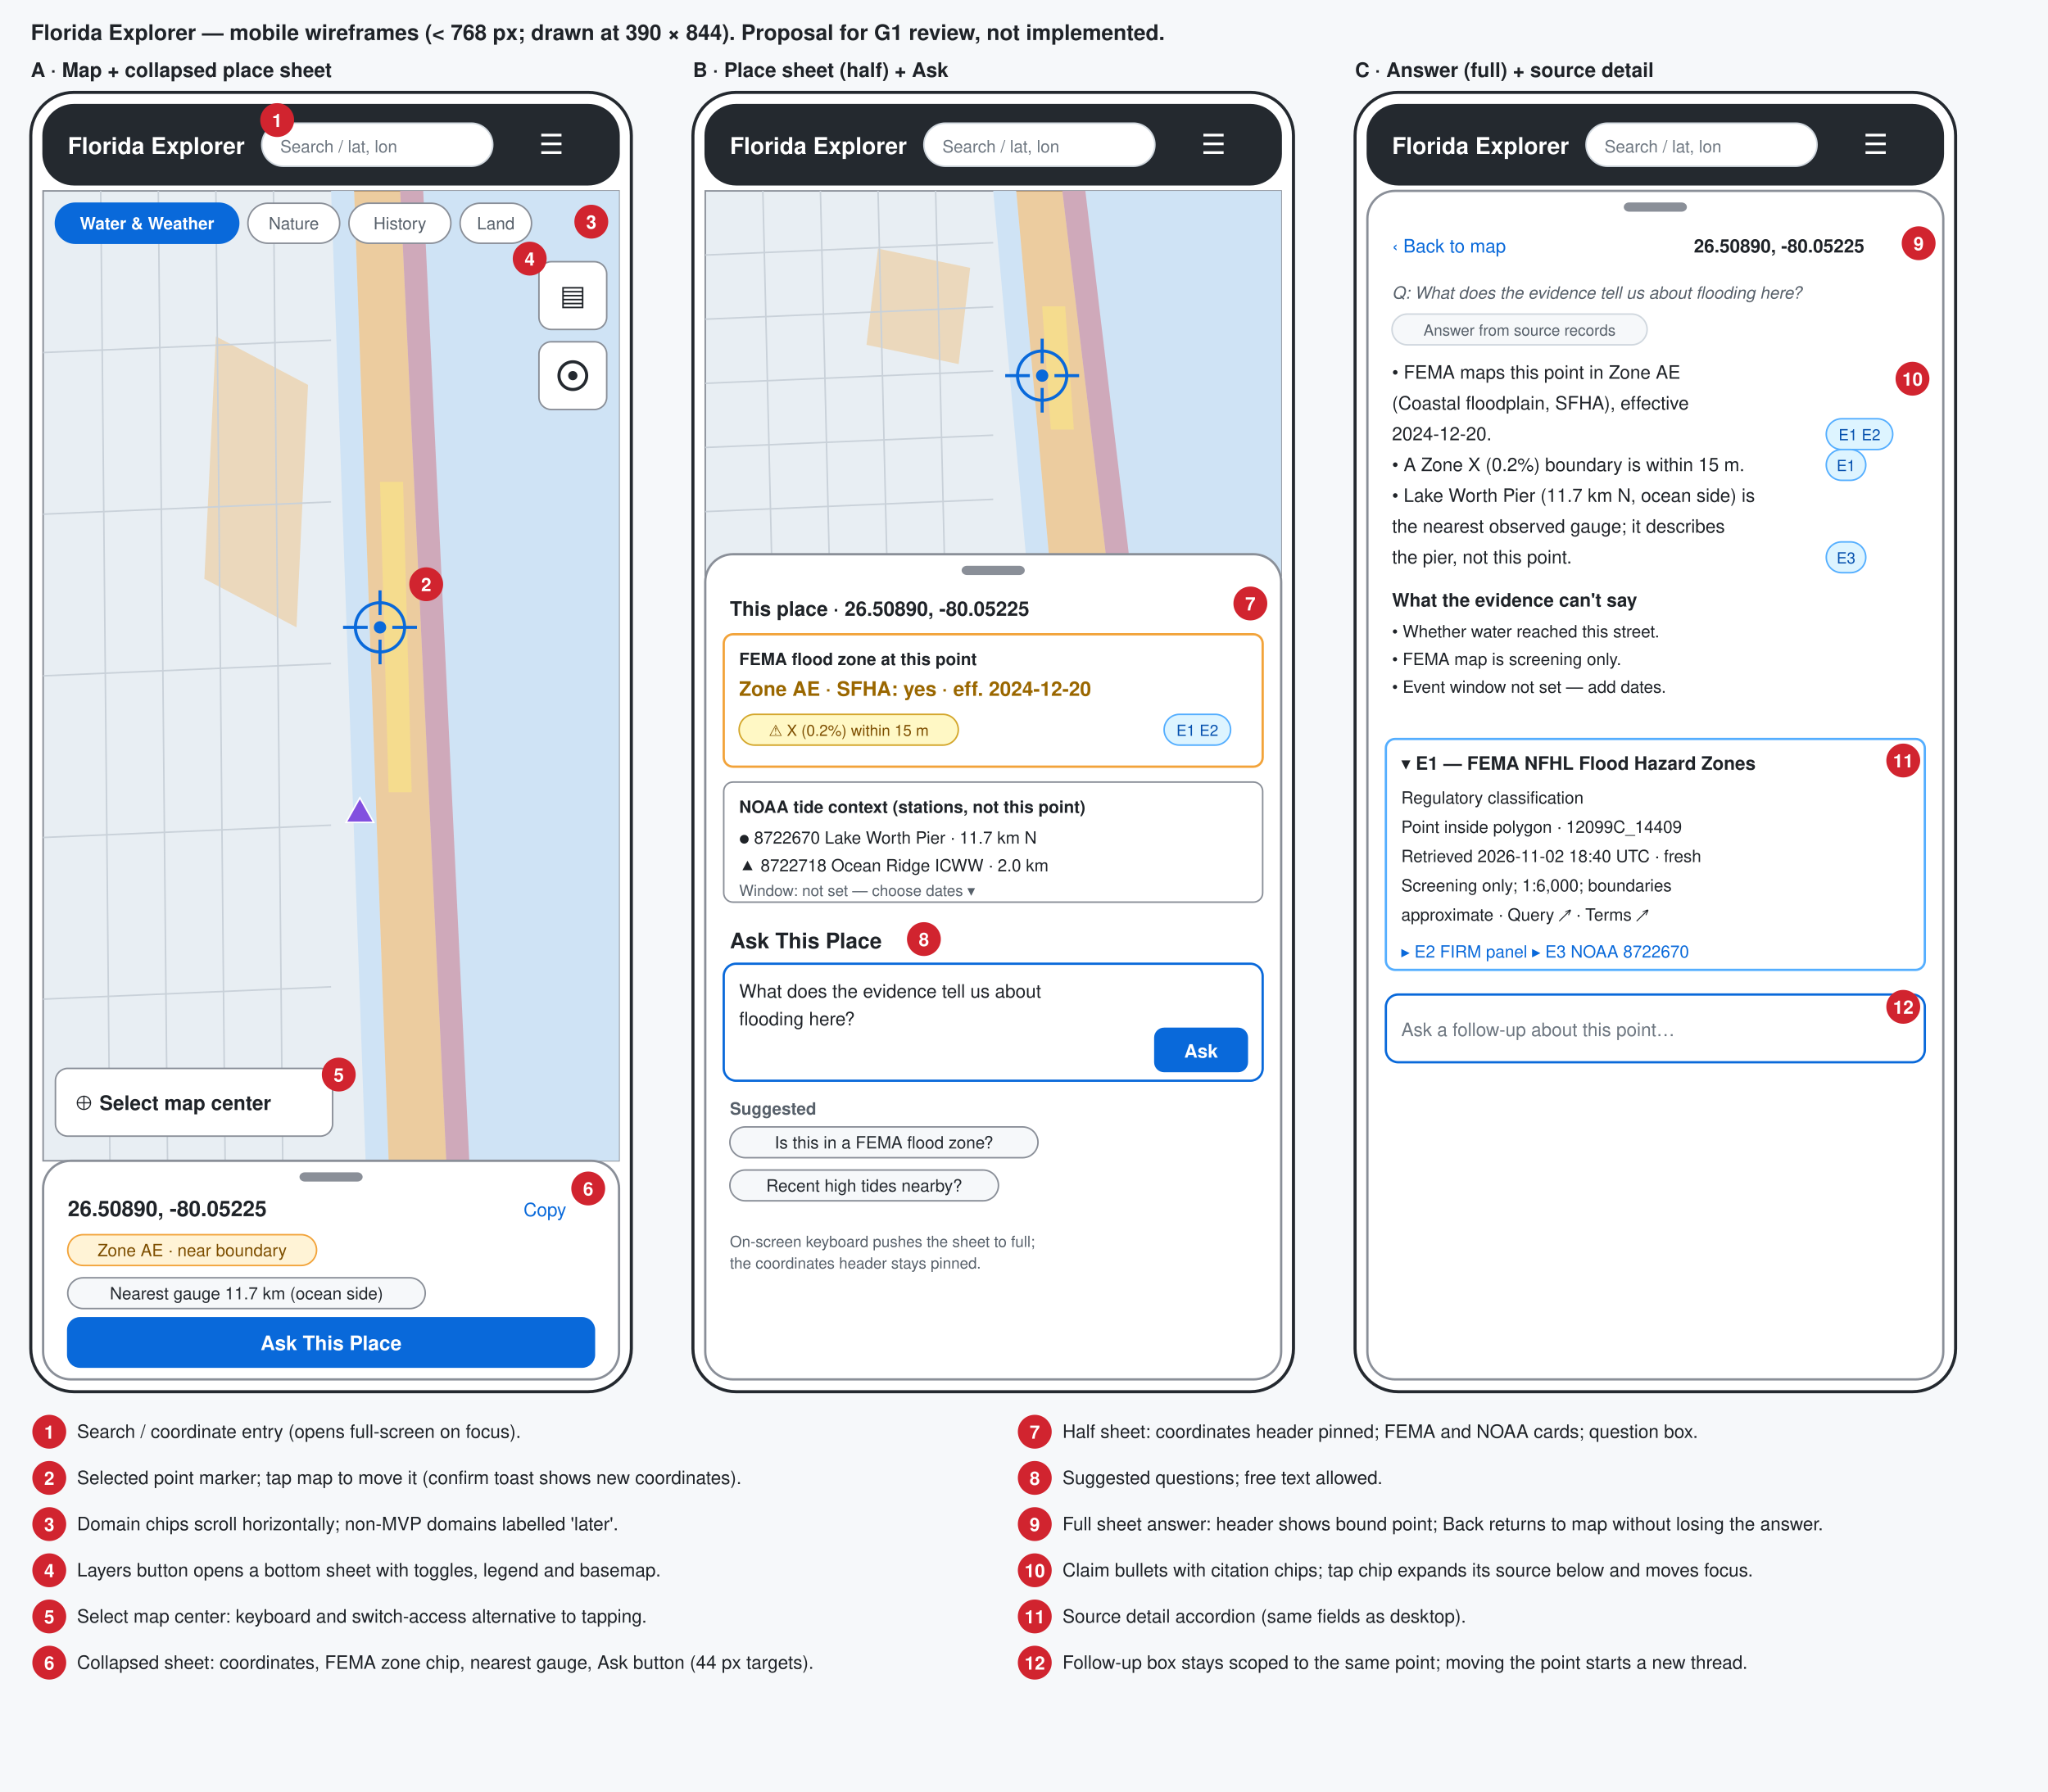
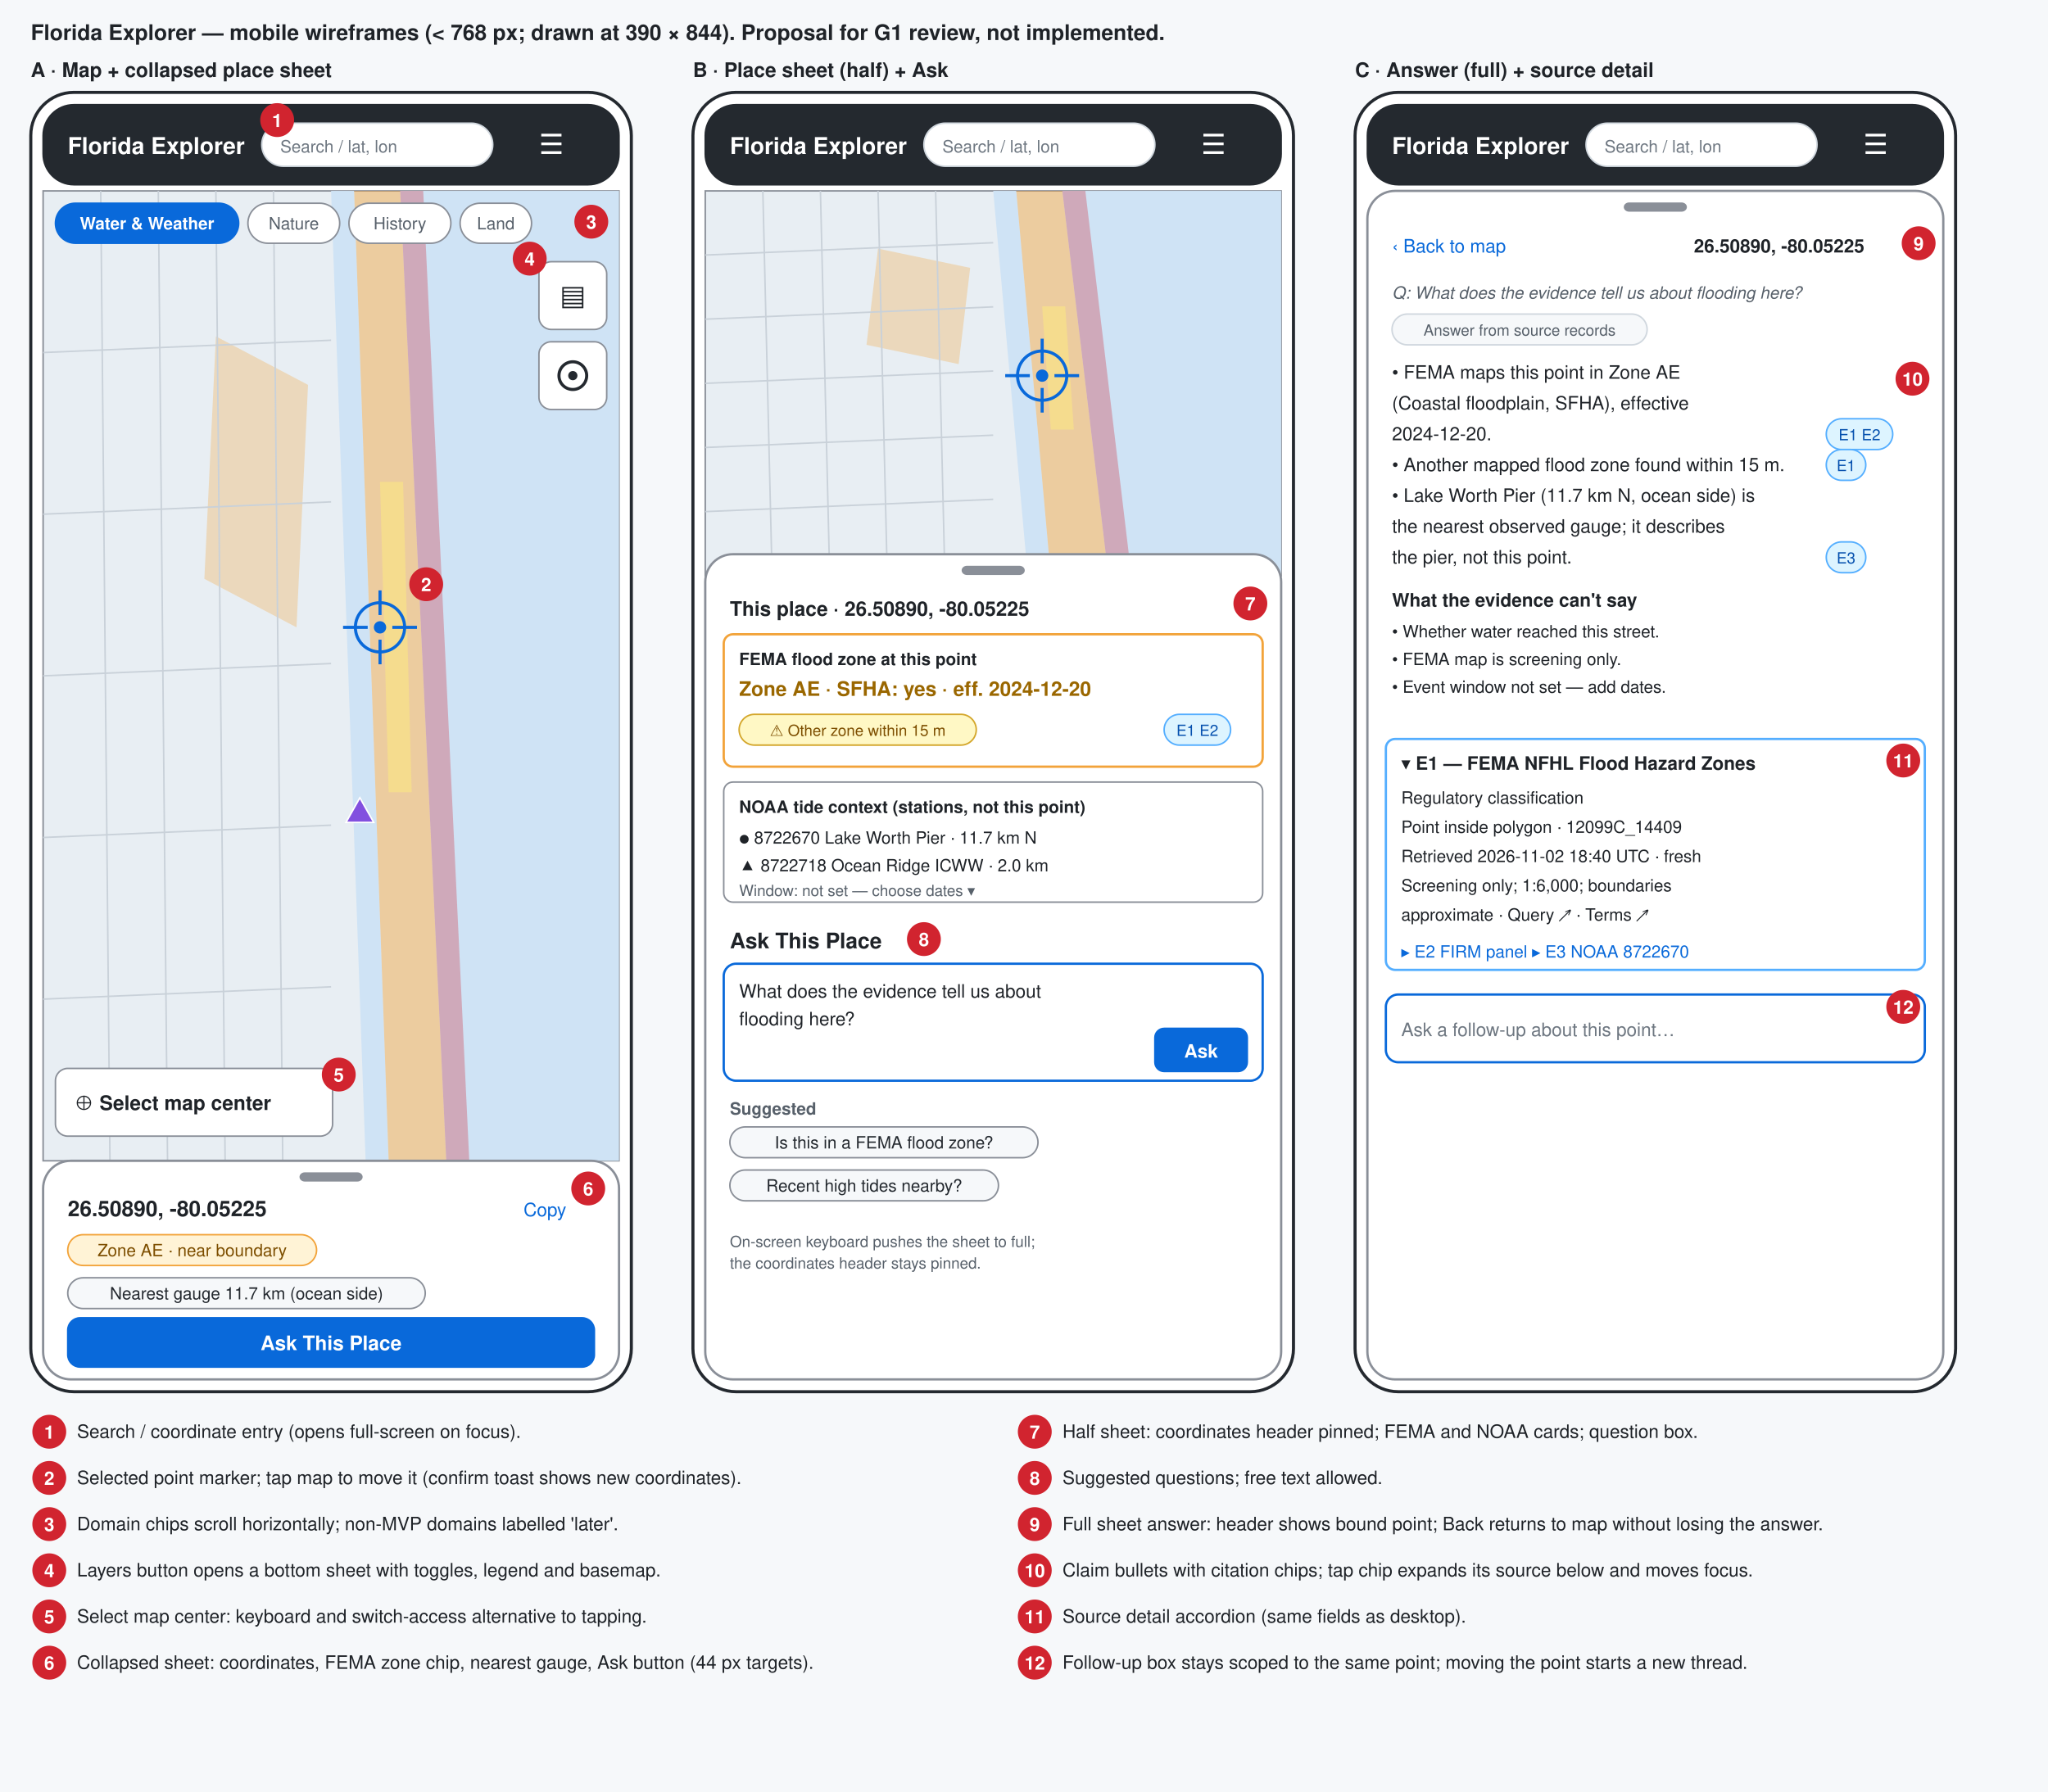
<svg xmlns="http://www.w3.org/2000/svg" width="1330" height="1164" viewBox="0 0 1330 1164" font-family="Helvetica, Arial, sans-serif">
  <rect width="100%" height="100%" fill="#f6f8fa" />
  <text x="20" y="26" font-size="14" font-weight="bold" fill="#1f2328" text-anchor="start">Florida Explorer — mobile wireframes (&lt; 768 px; drawn at 390 × 844). Proposal for G1 review, not implemented.</text>
  <text x="20" y="50" font-size="13" font-weight="bold" fill="#1f2328" text-anchor="start">A · Map + collapsed place sheet</text>
  <rect x="20" y="60" width="390" height="844" rx="28" fill="#fff" stroke="#24292f" stroke-width="2" />
  <rect x="28" y="68" width="374" height="52" rx="20" fill="#24292f" stroke="#24292f" stroke-width="1" />
  <text x="44" y="100" font-size="15" font-weight="bold" fill="#fff" text-anchor="start">Florida Explorer</text>
  <text x="350" y="100" font-size="18" font-weight="normal" fill="#fff" text-anchor="start">☰</text>
  <rect x="170" y="80" width="150" height="28" rx="14" fill="#fff" stroke="#d0d7de" stroke-width="1" />
  <text x="182" y="99" font-size="11" font-weight="normal" fill="#6e7781" text-anchor="start">Search / lat, lon</text>
  <circle cx="180" cy="78" r="11" fill="#d1242f" stroke="none" stroke-width="1" />
  <text x="180" y="82.5" font-size="12" font-weight="bold" fill="#fff" text-anchor="middle">1</text>
  <rect x="28" y="124" width="374" height="630" rx="0" fill="#e8eef3" stroke="#8a8f98" stroke-width="1" />
  <polygon points="259.88,124 402,124 402,754 289.8,754" fill="#cfe3f5" stroke="none" fill-opacity="1" />
  <polygon points="215.0,124 229.96,124 252.4,754 237.44,754" fill="#cfe3f5" stroke="none" fill-opacity="1" />
  <polygon points="229.96,124 259.88,124 289.8,754 252.4,754" fill="#f2a33a" stroke="none" fill-opacity="0.45" />
  <polygon points="246.79,313.0 261.75,313.0 267.36,514.6 252.4,514.6" fill="#f7e08a" stroke="none" fill-opacity="0.8" />
  <polygon points="259.88,124 274.84,124 304.76,754 289.8,754" fill="#d1242f" stroke="none" fill-opacity="0.3" />
  <polygon points="140.2,218.5 200.04,250.0 192.56,407.5 132.72,376.0" fill="#f2a33a" stroke="none" fill-opacity="0.3" />
  <line x1="28" y1="229.0" x2="215.0" y2="221.0" stroke="#c9d1d9" stroke-width="1" />
  <line x1="28" y1="334.0" x2="215.0" y2="326.0" stroke="#c9d1d9" stroke-width="1" />
  <line x1="28" y1="439.0" x2="215.0" y2="431.0" stroke="#c9d1d9" stroke-width="1" />
  <line x1="28" y1="544.0" x2="215.0" y2="536.0" stroke="#c9d1d9" stroke-width="1" />
  <line x1="28" y1="649.0" x2="215.0" y2="641.0" stroke="#c9d1d9" stroke-width="1" />
  <line x1="65.4" y1="124" x2="71.4" y2="754" stroke="#c9d1d9" stroke-width="1" />
  <line x1="102.8" y1="124" x2="108.8" y2="754" stroke="#c9d1d9" stroke-width="1" />
  <line x1="140.2" y1="124" x2="146.2" y2="754" stroke="#c9d1d9" stroke-width="1" />
  <line x1="177.6" y1="124" x2="183.6" y2="754" stroke="#c9d1d9" stroke-width="1" />
  <circle cx="246.79" cy="407.5" r="16" fill="none" stroke="#0969da" stroke-width="2" />
  <line x1="222.79" y1="407.5" x2="238.79" y2="407.5" stroke="#0969da" stroke-width="2" />
  <line x1="254.79" y1="407.5" x2="270.79" y2="407.5" stroke="#0969da" stroke-width="2" />
  <line x1="246.79" y1="383.5" x2="246.79" y2="399.5" stroke="#0969da" stroke-width="2" />
  <line x1="246.79" y1="415.5" x2="246.79" y2="431.5" stroke="#0969da" stroke-width="2" />
  <circle cx="246.79" cy="407.5" r="4" fill="#0969da" stroke="none" stroke-width="1" />
  <circle cx="276.79" cy="379.5" r="11" fill="#d1242f" stroke="none" stroke-width="1" />
  <text x="276.79" y="384.0" font-size="12" font-weight="bold" fill="#fff" text-anchor="middle">2</text>
  <polygon points="233.7,518.2 242.7,534.2 224.7,534.2" fill="#8250df" stroke="#fff" fill-opacity="1" />
  <rect x="36" y="132" width="119.0" height="26" rx="13" fill="#0969da" stroke="#0969da" stroke-width="1" />
  <text x="95.5" y="149" font-size="11" font-weight="bold" fill="#fff" text-anchor="middle">Water &amp; Weather</text>
  <rect x="161.0" y="132" width="59.6" height="26" rx="13" fill="#fff" stroke="#8a8f98" stroke-width="1" />
  <text x="190.8" y="149" font-size="11" font-weight="normal" fill="#57606a" text-anchor="middle">Nature</text>
  <rect x="226.6" y="132" width="66.2" height="26" rx="13" fill="#fff" stroke="#8a8f98" stroke-width="1" />
  <text x="259.7" y="149" font-size="11" font-weight="normal" fill="#57606a" text-anchor="middle">History</text>
  <rect x="298.8" y="132" width="46.4" height="26" rx="13" fill="#fff" stroke="#8a8f98" stroke-width="1" />
  <text x="322" y="149" font-size="11" font-weight="normal" fill="#57606a" text-anchor="middle">Land</text>
  <circle cx="384" cy="144" r="11" fill="#d1242f" stroke="none" stroke-width="1" />
  <text x="384" y="148.5" font-size="12" font-weight="bold" fill="#fff" text-anchor="middle">3</text>
  <rect x="350" y="170" width="44" height="44" rx="8" fill="#fff" stroke="#8a8f98" stroke-width="1" />
  <text x="372" y="198" font-size="18" font-weight="normal" fill="#1f2328" text-anchor="middle">▤</text>
  <circle cx="344" cy="168" r="11" fill="#d1242f" stroke="none" stroke-width="1" />
  <text x="344" y="172.5" font-size="12" font-weight="bold" fill="#fff" text-anchor="middle">4</text>
  <rect x="350" y="222" width="44" height="44" rx="8" fill="#fff" stroke="#8a8f98" stroke-width="1" />
  <circle cx="372" cy="244" r="9" fill="none" stroke="#24292f" stroke-width="2" />
  <circle cx="372" cy="244" r="3" fill="#24292f" stroke="none" stroke-width="1" />
  <rect x="36" y="694" width="180" height="44" rx="8" fill="#fff" stroke="#8a8f98" stroke-width="1" />
  <text x="48" y="721" font-size="13" font-weight="bold" fill="#1f2328" text-anchor="start">⊕ Select map center</text>
  <circle cx="220" cy="698" r="11" fill="#d1242f" stroke="none" stroke-width="1" />
  <text x="220" y="702.5" font-size="12" font-weight="bold" fill="#fff" text-anchor="middle">5</text>
  <rect x="28" y="754" width="374" height="142" rx="18" fill="#fff" stroke="#8a8f98" stroke-width="1.5" />
  <rect x="195.0" y="762" width="40" height="5" rx="3" fill="#8a8f98" stroke="#8a8f98" stroke-width="1" />
  <text x="44" y="790" font-size="14" font-weight="bold" fill="#1f2328" text-anchor="start">26.50890, -80.05225</text>
  <text x="340" y="790" font-size="12" font-weight="normal" fill="#0969da" text-anchor="start">Copy</text>
  <rect x="44" y="802" width="161.583" height="20" rx="10" fill="#fff3d6" stroke="#f2a33a" stroke-width="1" />
  <text x="124.792" y="816" font-size="11" font-weight="normal" fill="#7d4e00" text-anchor="middle">Zone AE · near boundary</text>
  <rect x="44" y="830" width="232.167" height="20" rx="10" fill="#f6f8fa" stroke="#8a8f98" stroke-width="1" />
  <text x="160.083" y="844" font-size="11" font-weight="normal" fill="#24292f" text-anchor="middle">Nearest gauge 11.7 km (ocean side)</text>
  <rect x="44" y="856" width="342" height="32" rx="8" fill="#0969da" stroke="#0969da" stroke-width="1" />
  <text x="215.0" y="877" font-size="13" font-weight="bold" fill="#fff" text-anchor="middle">Ask This Place</text>
  <circle cx="382" cy="772" r="11" fill="#d1242f" stroke="none" stroke-width="1" />
  <text x="382" y="776.5" font-size="12" font-weight="bold" fill="#fff" text-anchor="middle">6</text>
  <text x="450" y="50" font-size="13" font-weight="bold" fill="#1f2328" text-anchor="start">B · Place sheet (half) + Ask</text>
  <rect x="450" y="60" width="390" height="844" rx="28" fill="#fff" stroke="#24292f" stroke-width="2" />
  <rect x="458" y="68" width="374" height="52" rx="20" fill="#24292f" stroke="#24292f" stroke-width="1" />
  <text x="474" y="100" font-size="15" font-weight="bold" fill="#fff" text-anchor="start">Florida Explorer</text>
  <text x="780" y="100" font-size="18" font-weight="normal" fill="#fff" text-anchor="start">☰</text>
  <rect x="600" y="80" width="150" height="28" rx="14" fill="#fff" stroke="#d0d7de" stroke-width="1" />
  <text x="612" y="99" font-size="11" font-weight="normal" fill="#6e7781" text-anchor="start">Search / lat, lon</text>
  <rect x="458" y="124" width="374" height="250" rx="0" fill="#e8eef3" stroke="#8a8f98" stroke-width="1" />
  <polygon points="689.88,124 832,124 832,374 719.8,374" fill="#cfe3f5" stroke="none" fill-opacity="1" />
  <polygon points="645.0,124 659.96,124 682.4,374 667.44,374" fill="#cfe3f5" stroke="none" fill-opacity="1" />
  <polygon points="659.96,124 689.88,124 719.8,374 682.4,374" fill="#f2a33a" stroke="none" fill-opacity="0.45" />
  <polygon points="676.79,199.0 691.75,199.0 697.36,279.0 682.4,279.0" fill="#f7e08a" stroke="none" fill-opacity="0.8" />
  <polygon points="689.88,124 704.84,124 734.76,374 719.8,374" fill="#d1242f" stroke="none" fill-opacity="0.3" />
  <polygon points="570.2,161.5 630.04,174.0 622.56,236.5 562.72,224.0" fill="#f2a33a" stroke="none" fill-opacity="0.3" />
  <line x1="458" y1="165.667" x2="645.0" y2="157.667" stroke="#c9d1d9" stroke-width="1" />
  <line x1="458" y1="207.333" x2="645.0" y2="199.333" stroke="#c9d1d9" stroke-width="1" />
  <line x1="458" y1="249.0" x2="645.0" y2="241.0" stroke="#c9d1d9" stroke-width="1" />
  <line x1="458" y1="290.667" x2="645.0" y2="282.667" stroke="#c9d1d9" stroke-width="1" />
  <line x1="458" y1="332.333" x2="645.0" y2="324.333" stroke="#c9d1d9" stroke-width="1" />
  <line x1="495.4" y1="124" x2="501.4" y2="374" stroke="#c9d1d9" stroke-width="1" />
  <line x1="532.8" y1="124" x2="538.8" y2="374" stroke="#c9d1d9" stroke-width="1" />
  <line x1="570.2" y1="124" x2="576.2" y2="374" stroke="#c9d1d9" stroke-width="1" />
  <line x1="607.6" y1="124" x2="613.6" y2="374" stroke="#c9d1d9" stroke-width="1" />
  <circle cx="676.79" cy="244" r="16" fill="none" stroke="#0969da" stroke-width="2" />
  <line x1="652.79" y1="244" x2="668.79" y2="244" stroke="#0969da" stroke-width="2" />
  <line x1="684.79" y1="244" x2="700.79" y2="244" stroke="#0969da" stroke-width="2" />
  <line x1="676.79" y1="220" x2="676.79" y2="236" stroke="#0969da" stroke-width="2" />
  <line x1="676.79" y1="252" x2="676.79" y2="268" stroke="#0969da" stroke-width="2" />
  <circle cx="676.79" cy="244" r="4" fill="#0969da" stroke="none" stroke-width="1" />
  <rect x="458" y="360" width="374" height="536" rx="18" fill="#fff" stroke="#8a8f98" stroke-width="1.5" />
  <rect x="625.0" y="368" width="40" height="5" rx="3" fill="#8a8f98" stroke="#8a8f98" stroke-width="1" />
  <text x="474" y="400" font-size="13" font-weight="bold" fill="#1f2328" text-anchor="start">This place · 26.50890, -80.05225</text>
  <circle cx="812" cy="392" r="11" fill="#d1242f" stroke="none" stroke-width="1" />
  <text x="812" y="396.5" font-size="12" font-weight="bold" fill="#fff" text-anchor="middle">7</text>
  <rect x="470" y="412" width="350" height="86" rx="6" fill="#fff" stroke="#f2a33a" stroke-width="1.5" />
  <text x="480" y="432" font-size="11" font-weight="bold" fill="#1f2328" text-anchor="start">FEMA flood zone at this point</text>
  <text x="480" y="452" font-size="13" font-weight="bold" fill="#9a6700" text-anchor="start">Zone AE · SFHA: yes · eff. 2024-12-20</text>
-   <rect x="480" y="464" width="142.333" height="20" rx="10" fill="#fff8c5" stroke="#d4a72c" stroke-width="1" />
-   <text x="551.167" y="478" font-size="10" font-weight="normal" fill="#7d4e00" text-anchor="middle">⚠ X (0.2%) within 15 m</text>
+   <rect x="480" y="464" width="154.0" height="20" rx="10" fill="#fff8c5" stroke="#d4a72c" stroke-width="1" />
+   <text x="557.0" y="478" font-size="10" font-weight="normal" fill="#7d4e00" text-anchor="middle">⚠ Other zone within 15 m</text>
  <rect x="756" y="464" width="43.167" height="20" rx="10" fill="#ddf4ff" stroke="#54aeff" stroke-width="1" />
  <text x="777.583" y="478" font-size="10" font-weight="normal" fill="#0550ae" text-anchor="middle">E1 E2</text>
  <rect x="470" y="508" width="350" height="78" rx="6" fill="#fff" stroke="#8a8f98" stroke-width="1" />
  <text x="480" y="528" font-size="11" font-weight="bold" fill="#1f2328" text-anchor="start">NOAA tide context (stations, not this point)</text>
  <text x="480" y="548" font-size="11" font-weight="normal" fill="#1f2328" text-anchor="start">● 8722670 Lake Worth Pier · 11.7 km N</text>
  <text x="480" y="566" font-size="11" font-weight="normal" fill="#1f2328" text-anchor="start">▲ 8722718 Ocean Ridge ICWW · 2.0 km</text>
  <text x="480" y="582" font-size="10" font-weight="normal" fill="#57606a" text-anchor="start">Window: not set — choose dates ▾</text>
  <text x="474" y="616" font-size="14" font-weight="bold" fill="#1f2328" text-anchor="start">Ask This Place</text>
  <circle cx="600" cy="610" r="11" fill="#d1242f" stroke="none" stroke-width="1" />
  <text x="600" y="614.5" font-size="12" font-weight="bold" fill="#fff" text-anchor="middle">8</text>
  <rect x="470" y="626" width="350" height="76" rx="8" fill="#fff" stroke="#0969da" stroke-width="1.5" />
  <text x="480" y="648" font-size="12" font-weight="normal" fill="#1f2328" text-anchor="start">What does the evidence tell us about</text>
  <text x="480" y="666" font-size="12" font-weight="normal" fill="#1f2328" text-anchor="start">flooding here?</text>
  <rect x="750" y="668" width="60" height="28" rx="6" fill="#0969da" stroke="#0969da" stroke-width="1" />
  <text x="780" y="687" font-size="12" font-weight="bold" fill="#fff" text-anchor="middle">Ask</text>
  <text x="474" y="724" font-size="11" font-weight="bold" fill="#57606a" text-anchor="start">Suggested</text>
  <rect x="474" y="732" width="200.083" height="20" rx="10" fill="#f6f8fa" stroke="#8a8f98" stroke-width="1" />
  <text x="574.042" y="746" font-size="11" font-weight="normal" fill="#24292f" text-anchor="middle">Is this in a FEMA flood zone?</text>
  <rect x="474" y="760" width="174.417" height="20" rx="10" fill="#f6f8fa" stroke="#8a8f98" stroke-width="1" />
  <text x="561.208" y="774" font-size="11" font-weight="normal" fill="#24292f" text-anchor="middle">Recent high tides nearby?</text>
  <text x="474" y="810" font-size="10" font-weight="normal" fill="#57606a" text-anchor="start">On-screen keyboard pushes the sheet to full;</text>
  <text x="474" y="824" font-size="10" font-weight="normal" fill="#57606a" text-anchor="start">the coordinates header stays pinned.</text>
  <text x="880" y="50" font-size="13" font-weight="bold" fill="#1f2328" text-anchor="start">C · Answer (full) + source detail</text>
  <rect x="880" y="60" width="390" height="844" rx="28" fill="#fff" stroke="#24292f" stroke-width="2" />
  <rect x="888" y="68" width="374" height="52" rx="20" fill="#24292f" stroke="#24292f" stroke-width="1" />
  <text x="904" y="100" font-size="15" font-weight="bold" fill="#fff" text-anchor="start">Florida Explorer</text>
  <text x="1210" y="100" font-size="18" font-weight="normal" fill="#fff" text-anchor="start">☰</text>
  <rect x="1030" y="80" width="150" height="28" rx="14" fill="#fff" stroke="#d0d7de" stroke-width="1" />
  <text x="1042" y="99" font-size="11" font-weight="normal" fill="#6e7781" text-anchor="start">Search / lat, lon</text>
  <rect x="888" y="124" width="374" height="772" rx="18" fill="#fff" stroke="#8a8f98" stroke-width="1.5" />
  <rect x="1055.0" y="132" width="40" height="5" rx="3" fill="#8a8f98" stroke="#8a8f98" stroke-width="1" />
  <text x="904" y="164" font-size="12" font-weight="normal" fill="#0969da" text-anchor="start">‹ Back to map</text>
  <text x="1100" y="164" font-size="12" font-weight="bold" fill="#1f2328" text-anchor="start">26.50890, -80.05225</text>
  <circle cx="1246" cy="158" r="11" fill="#d1242f" stroke="none" stroke-width="1" />
  <text x="1246" y="162.5" font-size="12" font-weight="bold" fill="#fff" text-anchor="middle">9</text>
  <text x="904" y="194" font-size="11" font-weight="normal" fill="#57606a" text-anchor="start" font-style="italic">Q: What does the evidence tell us about flooding here?</text>
  <rect x="904" y="204" width="165.667" height="20" rx="10" fill="#f6f8fa" stroke="#d0d7de" stroke-width="1" />
  <text x="986.833" y="218" font-size="10" font-weight="normal" fill="#57606a" text-anchor="middle">Answer from source records</text>
  <text x="904" y="246" font-size="12" font-weight="normal" fill="#1f2328" text-anchor="start">• FEMA maps this point in Zone AE</text>
  <text x="904" y="266" font-size="12" font-weight="normal" fill="#1f2328" text-anchor="start">  (Coastal floodplain, SFHA), effective</text>
  <text x="904" y="286" font-size="12" font-weight="normal" fill="#1f2328" text-anchor="start">  2024-12-20.</text>
  <rect x="1186" y="272" width="43.167" height="20" rx="10" fill="#ddf4ff" stroke="#54aeff" stroke-width="1" />
  <text x="1207.583" y="286" font-size="10" font-weight="normal" fill="#0550ae" text-anchor="middle">E1 E2</text>
-   <text x="904" y="306" font-size="12" font-weight="normal" fill="#1f2328" text-anchor="start">• A Zone X (0.2%) boundary is within 15 m.</text>
+   <text x="904" y="306" font-size="12" font-weight="normal" fill="#1f2328" text-anchor="start">• Another mapped flood zone found within 15 m.</text>
  <rect x="1186" y="292" width="25.667" height="20" rx="10" fill="#ddf4ff" stroke="#54aeff" stroke-width="1" />
  <text x="1198.833" y="306" font-size="10" font-weight="normal" fill="#0550ae" text-anchor="middle">E1</text>
  <text x="904" y="326" font-size="12" font-weight="normal" fill="#1f2328" text-anchor="start">• Lake Worth Pier (11.7 km N, ocean side) is</text>
  <text x="904" y="346" font-size="12" font-weight="normal" fill="#1f2328" text-anchor="start">  the nearest observed gauge; it describes</text>
  <text x="904" y="366" font-size="12" font-weight="normal" fill="#1f2328" text-anchor="start">  the pier, not this point.</text>
  <rect x="1186" y="352" width="25.667" height="20" rx="10" fill="#ddf4ff" stroke="#54aeff" stroke-width="1" />
  <text x="1198.833" y="366" font-size="10" font-weight="normal" fill="#0550ae" text-anchor="middle">E3</text>
  <circle cx="1242" cy="246" r="11" fill="#d1242f" stroke="none" stroke-width="1" />
  <text x="1242" y="250.5" font-size="12" font-weight="bold" fill="#fff" text-anchor="middle">10</text>
  <text x="904" y="394" font-size="12" font-weight="bold" fill="#1f2328" text-anchor="start">What the evidence can't say</text>
  <text x="904" y="414" font-size="11" font-weight="normal" fill="#1f2328" text-anchor="start">• Whether water reached this street.</text>
  <text x="904" y="432" font-size="11" font-weight="normal" fill="#1f2328" text-anchor="start">• FEMA map is screening only.</text>
  <text x="904" y="450" font-size="11" font-weight="normal" fill="#1f2328" text-anchor="start">• Event window not set — add dates.</text>
  <rect x="900" y="480" width="350" height="150" rx="6" fill="#fff" stroke="#54aeff" stroke-width="1.5" />
  <circle cx="1236" cy="494" r="11" fill="#d1242f" stroke="none" stroke-width="1" />
  <text x="1236" y="498.5" font-size="12" font-weight="bold" fill="#fff" text-anchor="middle">11</text>
  <text x="910" y="500" font-size="12" font-weight="bold" fill="#1f2328" text-anchor="start">▾ E1 — FEMA NFHL Flood Hazard Zones</text>
  <text x="910" y="522" font-size="11" font-weight="normal" fill="#1f2328" text-anchor="start">Regulatory classification</text>
  <text x="910" y="541" font-size="11" font-weight="normal" fill="#1f2328" text-anchor="start">Point inside polygon · 12099C_14409</text>
  <text x="910" y="560" font-size="11" font-weight="normal" fill="#1f2328" text-anchor="start">Retrieved 2026-11-02 18:40 UTC · fresh</text>
  <text x="910" y="579" font-size="11" font-weight="normal" fill="#1f2328" text-anchor="start">Screening only; 1:6,000; boundaries</text>
  <text x="910" y="598" font-size="11" font-weight="normal" fill="#1f2328" text-anchor="start">approximate · Query ↗ · Terms ↗</text>
  <text x="910" y="622" font-size="11" font-weight="normal" fill="#0969da" text-anchor="start">▸ E2 FIRM panel  ▸ E3 NOAA 8722670</text>
  <rect x="900" y="646" width="350" height="44" rx="8" fill="#fff" stroke="#0969da" stroke-width="1.5" />
  <text x="910" y="673" font-size="12" font-weight="normal" fill="#6e7781" text-anchor="start">Ask a follow-up about this point…</text>
  <circle cx="1236" cy="654" r="11" fill="#d1242f" stroke="none" stroke-width="1" />
  <text x="1236" y="658.5" font-size="12" font-weight="bold" fill="#fff" text-anchor="middle">12</text>
  <circle cx="32" cy="930" r="11" fill="#d1242f" stroke="none" stroke-width="1" />
  <text x="32" y="934.5" font-size="12" font-weight="bold" fill="#fff" text-anchor="middle">1</text>
  <text x="50" y="934" font-size="12" font-weight="normal" fill="#1f2328" text-anchor="start">Search / coordinate entry (opens full-screen on focus).</text>
  <circle cx="32" cy="960" r="11" fill="#d1242f" stroke="none" stroke-width="1" />
  <text x="32" y="964.5" font-size="12" font-weight="bold" fill="#fff" text-anchor="middle">2</text>
  <text x="50" y="964" font-size="12" font-weight="normal" fill="#1f2328" text-anchor="start">Selected point marker; tap map to move it (confirm toast shows new coordinates).</text>
  <circle cx="32" cy="990" r="11" fill="#d1242f" stroke="none" stroke-width="1" />
  <text x="32" y="994.5" font-size="12" font-weight="bold" fill="#fff" text-anchor="middle">3</text>
  <text x="50" y="994" font-size="12" font-weight="normal" fill="#1f2328" text-anchor="start">Domain chips scroll horizontally; non-MVP domains labelled 'later'.</text>
  <circle cx="32" cy="1020" r="11" fill="#d1242f" stroke="none" stroke-width="1" />
  <text x="32" y="1024.5" font-size="12" font-weight="bold" fill="#fff" text-anchor="middle">4</text>
  <text x="50" y="1024" font-size="12" font-weight="normal" fill="#1f2328" text-anchor="start">Layers button opens a bottom sheet with toggles, legend and basemap.</text>
  <circle cx="32" cy="1050" r="11" fill="#d1242f" stroke="none" stroke-width="1" />
  <text x="32" y="1054.5" font-size="12" font-weight="bold" fill="#fff" text-anchor="middle">5</text>
  <text x="50" y="1054" font-size="12" font-weight="normal" fill="#1f2328" text-anchor="start">Select map center: keyboard and switch-access alternative to tapping.</text>
  <circle cx="32" cy="1080" r="11" fill="#d1242f" stroke="none" stroke-width="1" />
  <text x="32" y="1084.5" font-size="12" font-weight="bold" fill="#fff" text-anchor="middle">6</text>
  <text x="50" y="1084" font-size="12" font-weight="normal" fill="#1f2328" text-anchor="start">Collapsed sheet: coordinates, FEMA zone chip, nearest gauge, Ask button (44 px targets).</text>
  <circle cx="672" cy="930" r="11" fill="#d1242f" stroke="none" stroke-width="1" />
  <text x="672" y="934.5" font-size="12" font-weight="bold" fill="#fff" text-anchor="middle">7</text>
  <text x="690" y="934" font-size="12" font-weight="normal" fill="#1f2328" text-anchor="start">Half sheet: coordinates header pinned; FEMA and NOAA cards; question box.</text>
  <circle cx="672" cy="960" r="11" fill="#d1242f" stroke="none" stroke-width="1" />
  <text x="672" y="964.5" font-size="12" font-weight="bold" fill="#fff" text-anchor="middle">8</text>
  <text x="690" y="964" font-size="12" font-weight="normal" fill="#1f2328" text-anchor="start">Suggested questions; free text allowed.</text>
  <circle cx="672" cy="990" r="11" fill="#d1242f" stroke="none" stroke-width="1" />
  <text x="672" y="994.5" font-size="12" font-weight="bold" fill="#fff" text-anchor="middle">9</text>
  <text x="690" y="994" font-size="12" font-weight="normal" fill="#1f2328" text-anchor="start">Full sheet answer: header shows bound point; Back returns to map without losing the answer.</text>
  <circle cx="672" cy="1020" r="11" fill="#d1242f" stroke="none" stroke-width="1" />
  <text x="672" y="1024.5" font-size="12" font-weight="bold" fill="#fff" text-anchor="middle">10</text>
  <text x="690" y="1024" font-size="12" font-weight="normal" fill="#1f2328" text-anchor="start">Claim bullets with citation chips; tap chip expands its source below and moves focus.</text>
  <circle cx="672" cy="1050" r="11" fill="#d1242f" stroke="none" stroke-width="1" />
  <text x="672" y="1054.5" font-size="12" font-weight="bold" fill="#fff" text-anchor="middle">11</text>
  <text x="690" y="1054" font-size="12" font-weight="normal" fill="#1f2328" text-anchor="start">Source detail accordion (same fields as desktop).</text>
  <circle cx="672" cy="1080" r="11" fill="#d1242f" stroke="none" stroke-width="1" />
  <text x="672" y="1084.5" font-size="12" font-weight="bold" fill="#fff" text-anchor="middle">12</text>
  <text x="690" y="1084" font-size="12" font-weight="normal" fill="#1f2328" text-anchor="start">Follow-up box stays scoped to the same point; moving the point starts a new thread.</text>
</svg>
